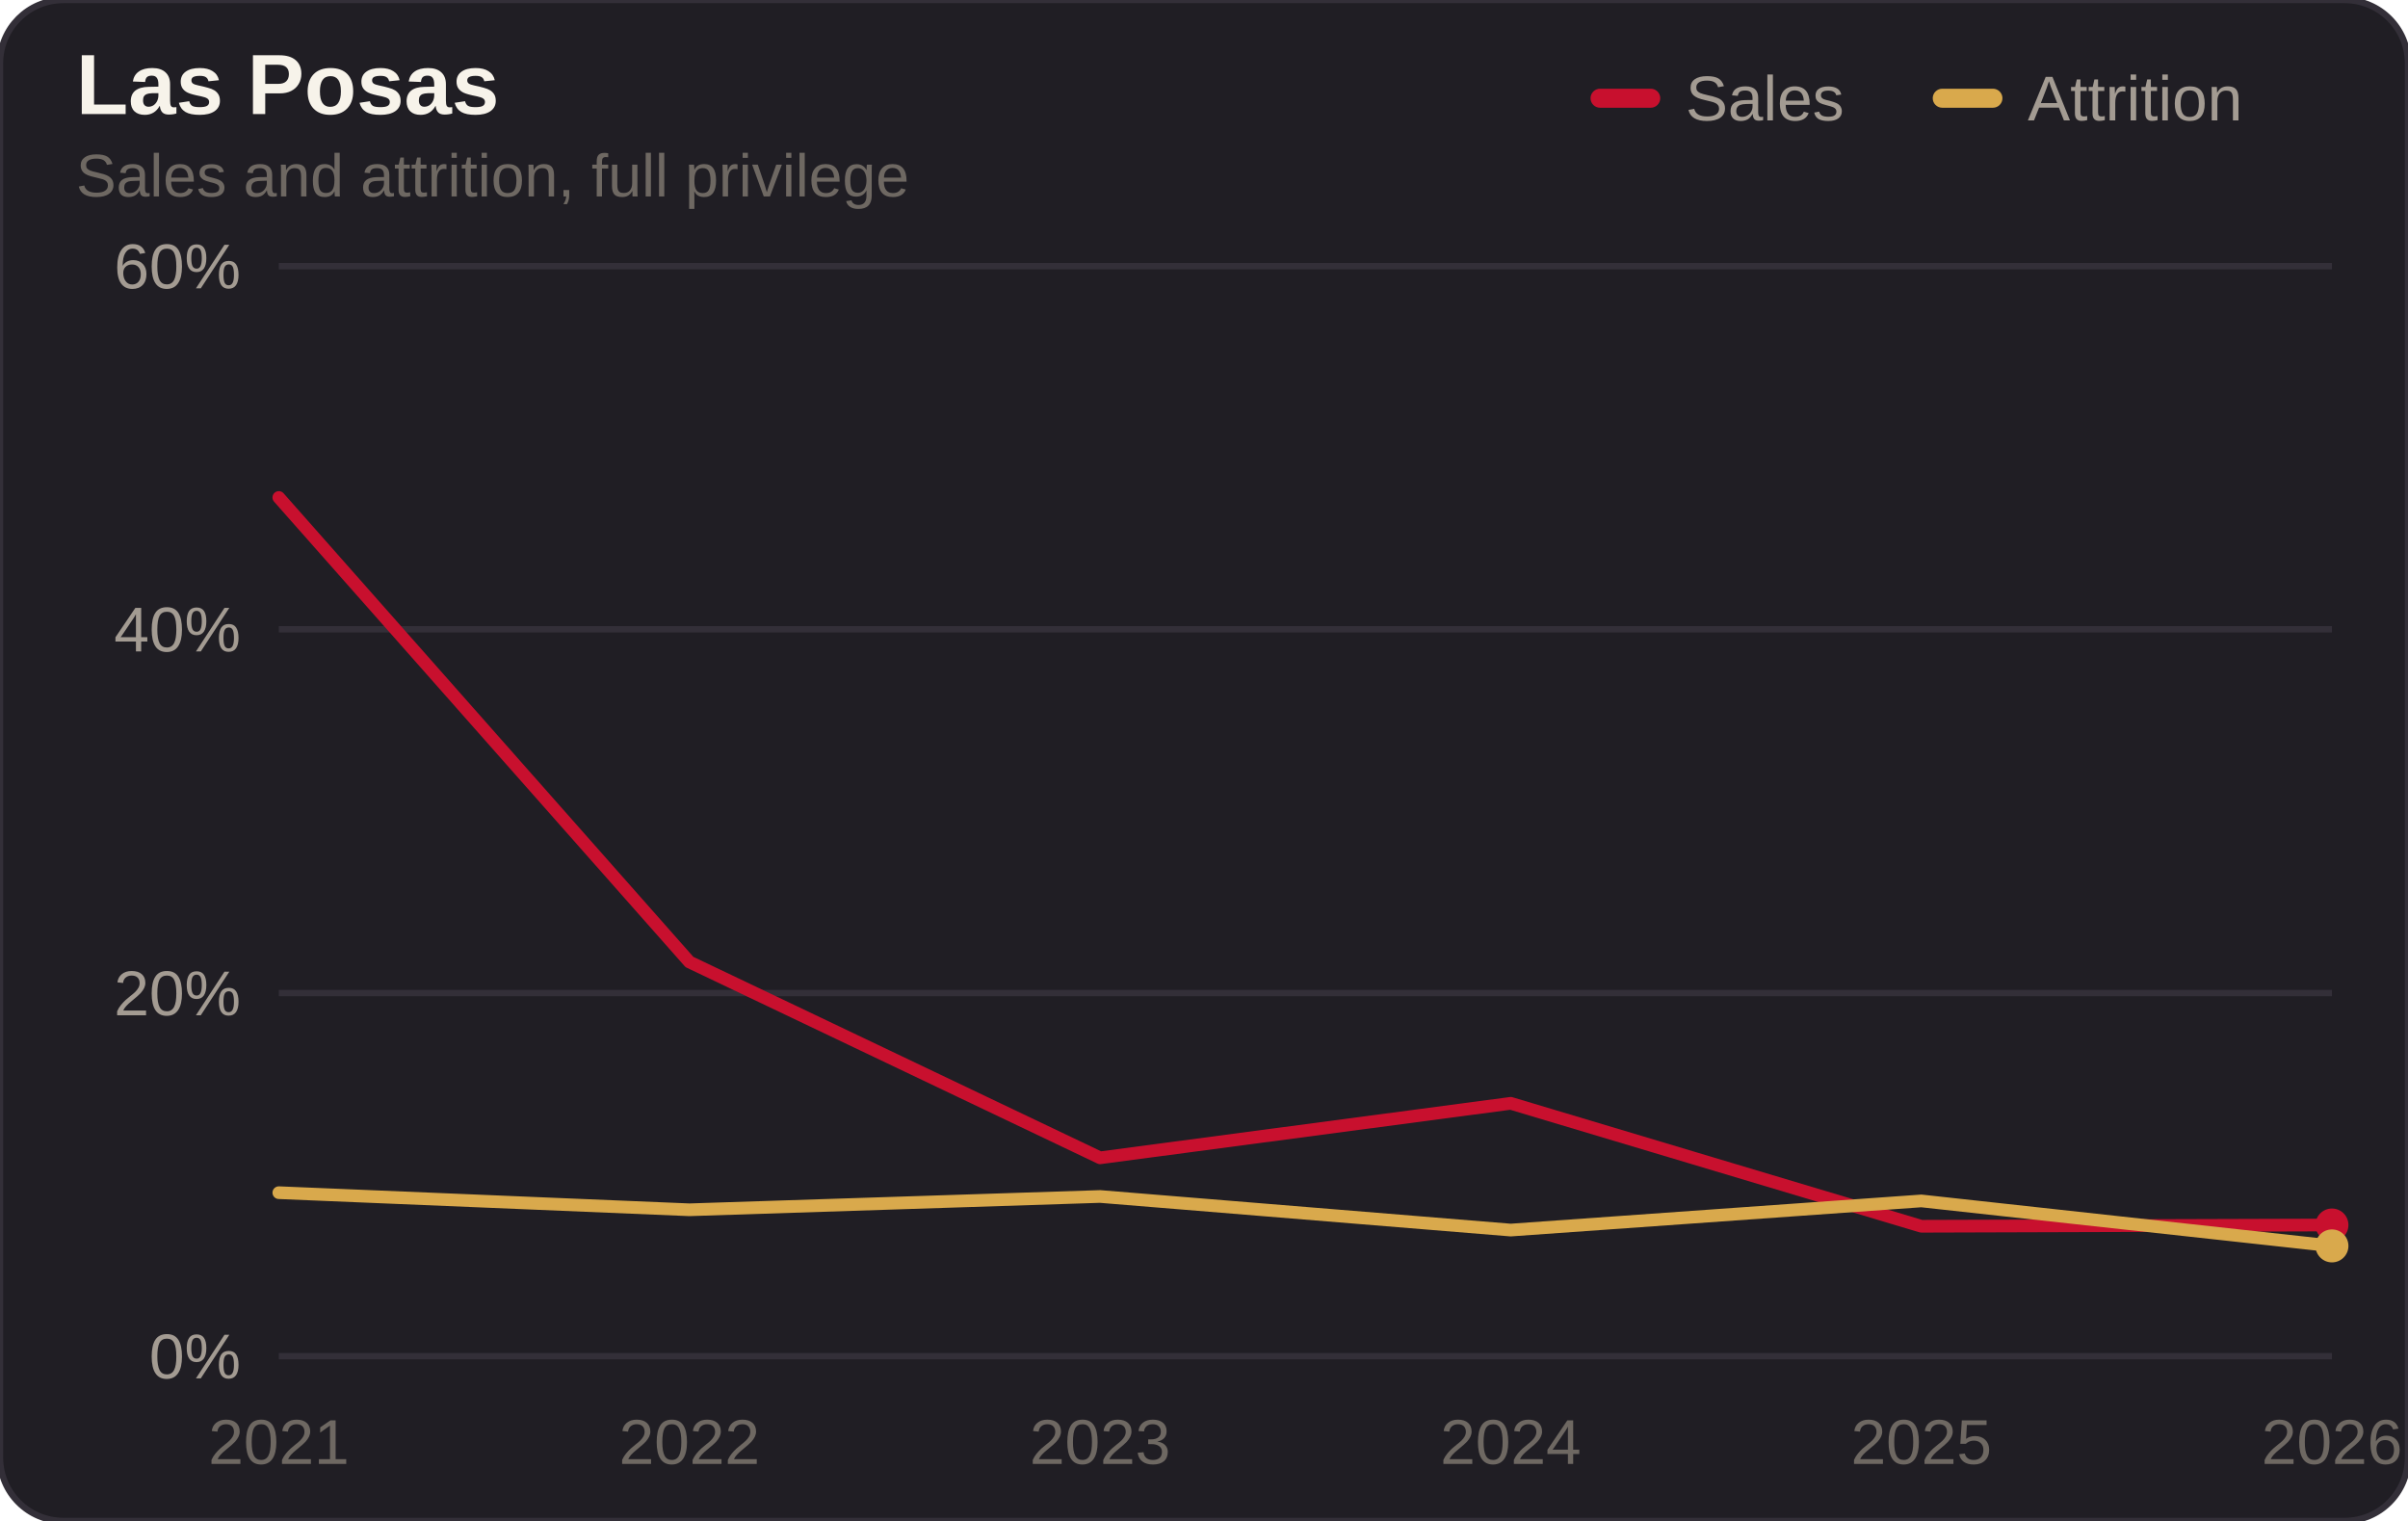
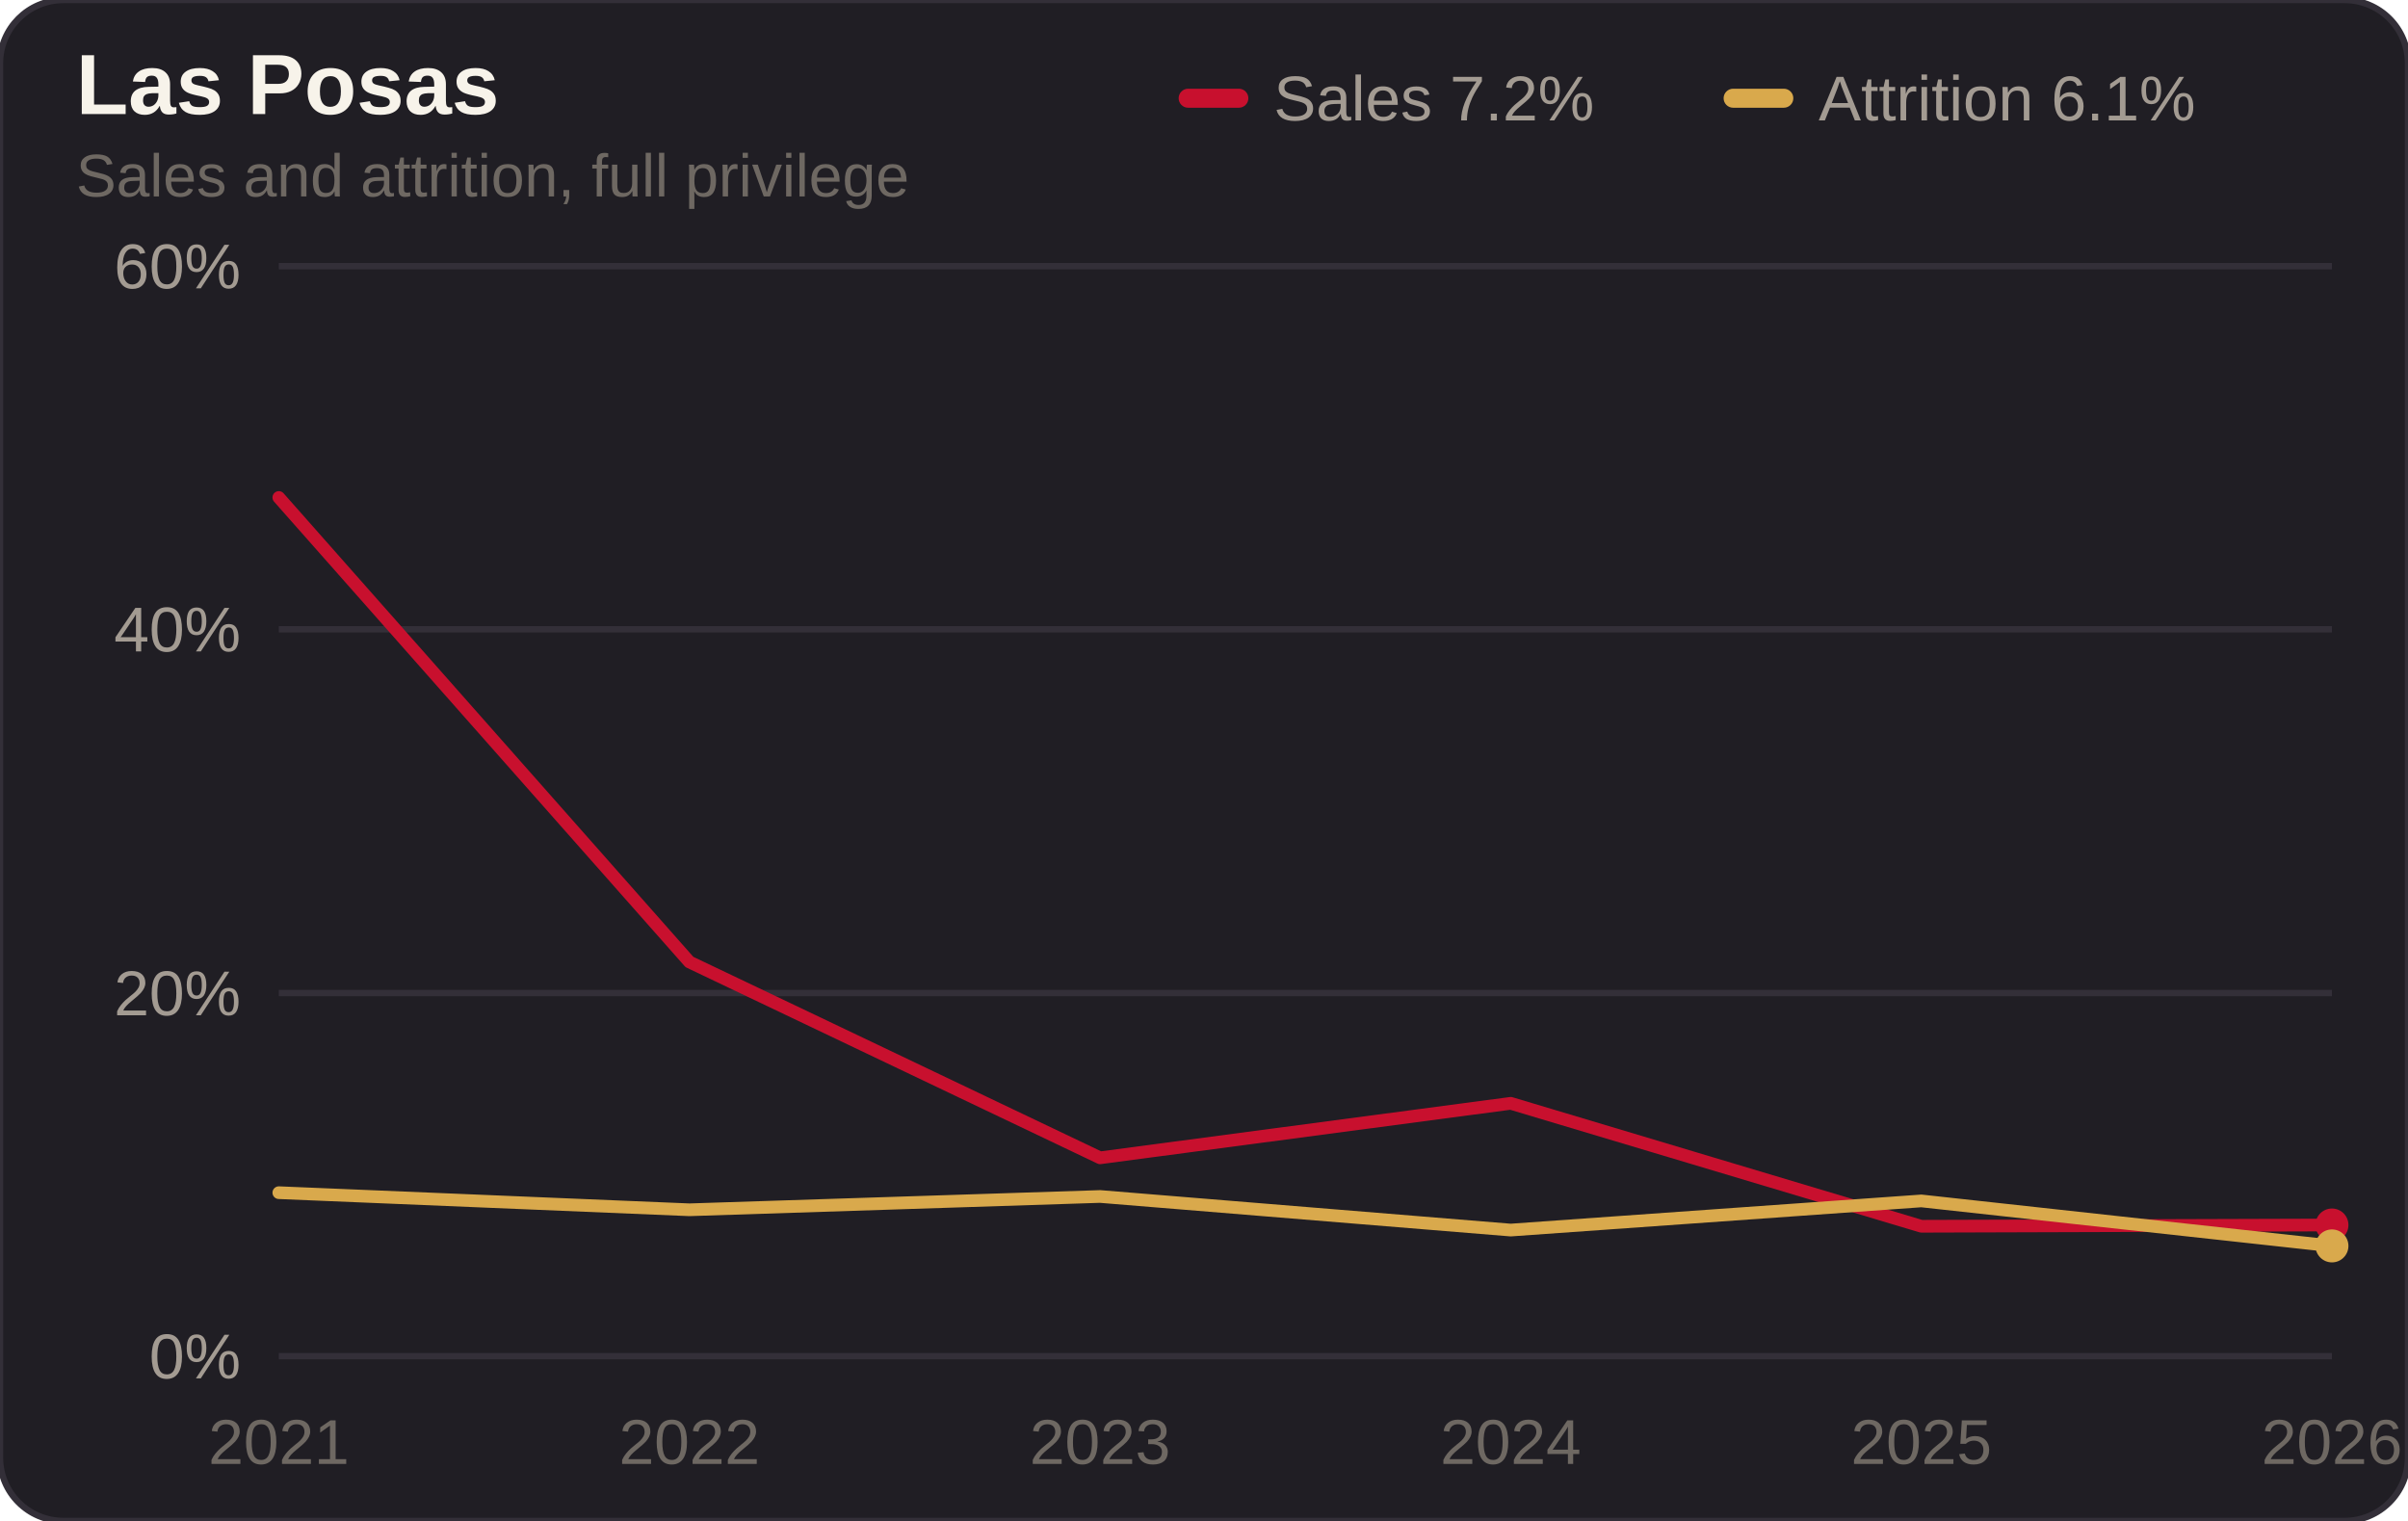
<svg xmlns="http://www.w3.org/2000/svg" viewBox="0 0 380 240" width="380" height="240" role="img" aria-label="Las Posas, Sales and attrition, full privilege">
  <rect width="380" height="240" rx="10" fill="#201E24" stroke="#332F38" />
  <text x="12" y="18" fill="#F7F3EA" font-family="system-ui, -apple-system, 'Helvetica Neue', Arial, sans-serif" font-size="13.5" font-weight="700">Las Posas</text>
  <text x="12" y="31" fill="#6E6862" font-family="system-ui, -apple-system, 'Helvetica Neue', Arial, sans-serif" font-size="9.5">Sales and attrition, full privilege</text>
  <line x1="44" y1="214.0" x2="368" y2="214.0" stroke="#332F38" stroke-width="1" />
  <text x="38" y="217.5" fill="#A39B92" font-family="system-ui, -apple-system, 'Helvetica Neue', Arial, sans-serif" font-size="10" text-anchor="end">0%</text>
  <line x1="44" y1="156.7" x2="368" y2="156.7" stroke="#332F38" stroke-width="1" />
  <text x="38" y="160.2" fill="#A39B92" font-family="system-ui, -apple-system, 'Helvetica Neue', Arial, sans-serif" font-size="10" text-anchor="end">20%</text>
  <line x1="44" y1="99.3" x2="368" y2="99.3" stroke="#332F38" stroke-width="1" />
  <text x="38" y="102.8" fill="#A39B92" font-family="system-ui, -apple-system, 'Helvetica Neue', Arial, sans-serif" font-size="10" text-anchor="end">40%</text>
  <line x1="44" y1="42.0" x2="368" y2="42.0" stroke="#332F38" stroke-width="1" />
  <text x="38" y="45.5" fill="#A39B92" font-family="system-ui, -apple-system, 'Helvetica Neue', Arial, sans-serif" font-size="10" text-anchor="end">60%</text>
  <text x="44.0" y="231" fill="#6E6862" font-family="system-ui, -apple-system, 'Helvetica Neue', Arial, sans-serif" font-size="10" text-anchor="middle">2021</text>
  <text x="108.8" y="231" fill="#6E6862" font-family="system-ui, -apple-system, 'Helvetica Neue', Arial, sans-serif" font-size="10" text-anchor="middle">2022</text>
  <text x="173.6" y="231" fill="#6E6862" font-family="system-ui, -apple-system, 'Helvetica Neue', Arial, sans-serif" font-size="10" text-anchor="middle">2023</text>
  <text x="238.4" y="231" fill="#6E6862" font-family="system-ui, -apple-system, 'Helvetica Neue', Arial, sans-serif" font-size="10" text-anchor="middle">2024</text>
  <text x="303.2" y="231" fill="#6E6862" font-family="system-ui, -apple-system, 'Helvetica Neue', Arial, sans-serif" font-size="10" text-anchor="middle">2025</text>
  <text x="368.0" y="231" fill="#6E6862" font-family="system-ui, -apple-system, 'Helvetica Neue', Arial, sans-serif" font-size="10" text-anchor="middle">2026</text>
  <path d="M44.0,78.5 L108.8,151.8 L173.6,182.7 L238.4,174.1 L303.2,193.5 L368.0,193.3" fill="none" stroke="#C8102E" stroke-width="2" stroke-linejoin="round" stroke-linecap="round" />
  <circle cx="368.0" cy="193.3" r="2.6" fill="#C8102E" />
  <path d="M44.0,188.2 L108.8,190.9 L173.6,188.8 L238.4,194.1 L303.2,189.5 L368.0,196.6" fill="none" stroke="#D9A94C" stroke-width="2" stroke-linejoin="round" stroke-linecap="round" />
  <circle cx="368.0" cy="196.6" r="2.6" fill="#D9A94C" />
-   <rect x="251.0" y="14" width="11" height="3" rx="1.5" fill="#C8102E" />
-   <text x="266.0" y="19" fill="#A39B92" font-family="system-ui, -apple-system, 'Helvetica Neue', Arial, sans-serif" font-size="10">Sales</text>
-   <rect x="305.0" y="14" width="11" height="3" rx="1.5" fill="#D9A94C" />
-   <text x="320.0" y="19" fill="#A39B92" font-family="system-ui, -apple-system, 'Helvetica Neue', Arial, sans-serif" font-size="10">Attrition</text>
+   <rect x="186.0" y="14" width="11" height="3" rx="1.5" fill="#C8102E" />
+   <text x="201.0" y="19" fill="#A39B92" font-family="system-ui, -apple-system, 'Helvetica Neue', Arial, sans-serif" font-size="10">Sales  7.2%</text>
+   <rect x="272.0" y="14" width="11" height="3" rx="1.5" fill="#D9A94C" />
+   <text x="287.0" y="19" fill="#A39B92" font-family="system-ui, -apple-system, 'Helvetica Neue', Arial, sans-serif" font-size="10">Attrition  6.1%</text>
</svg>
